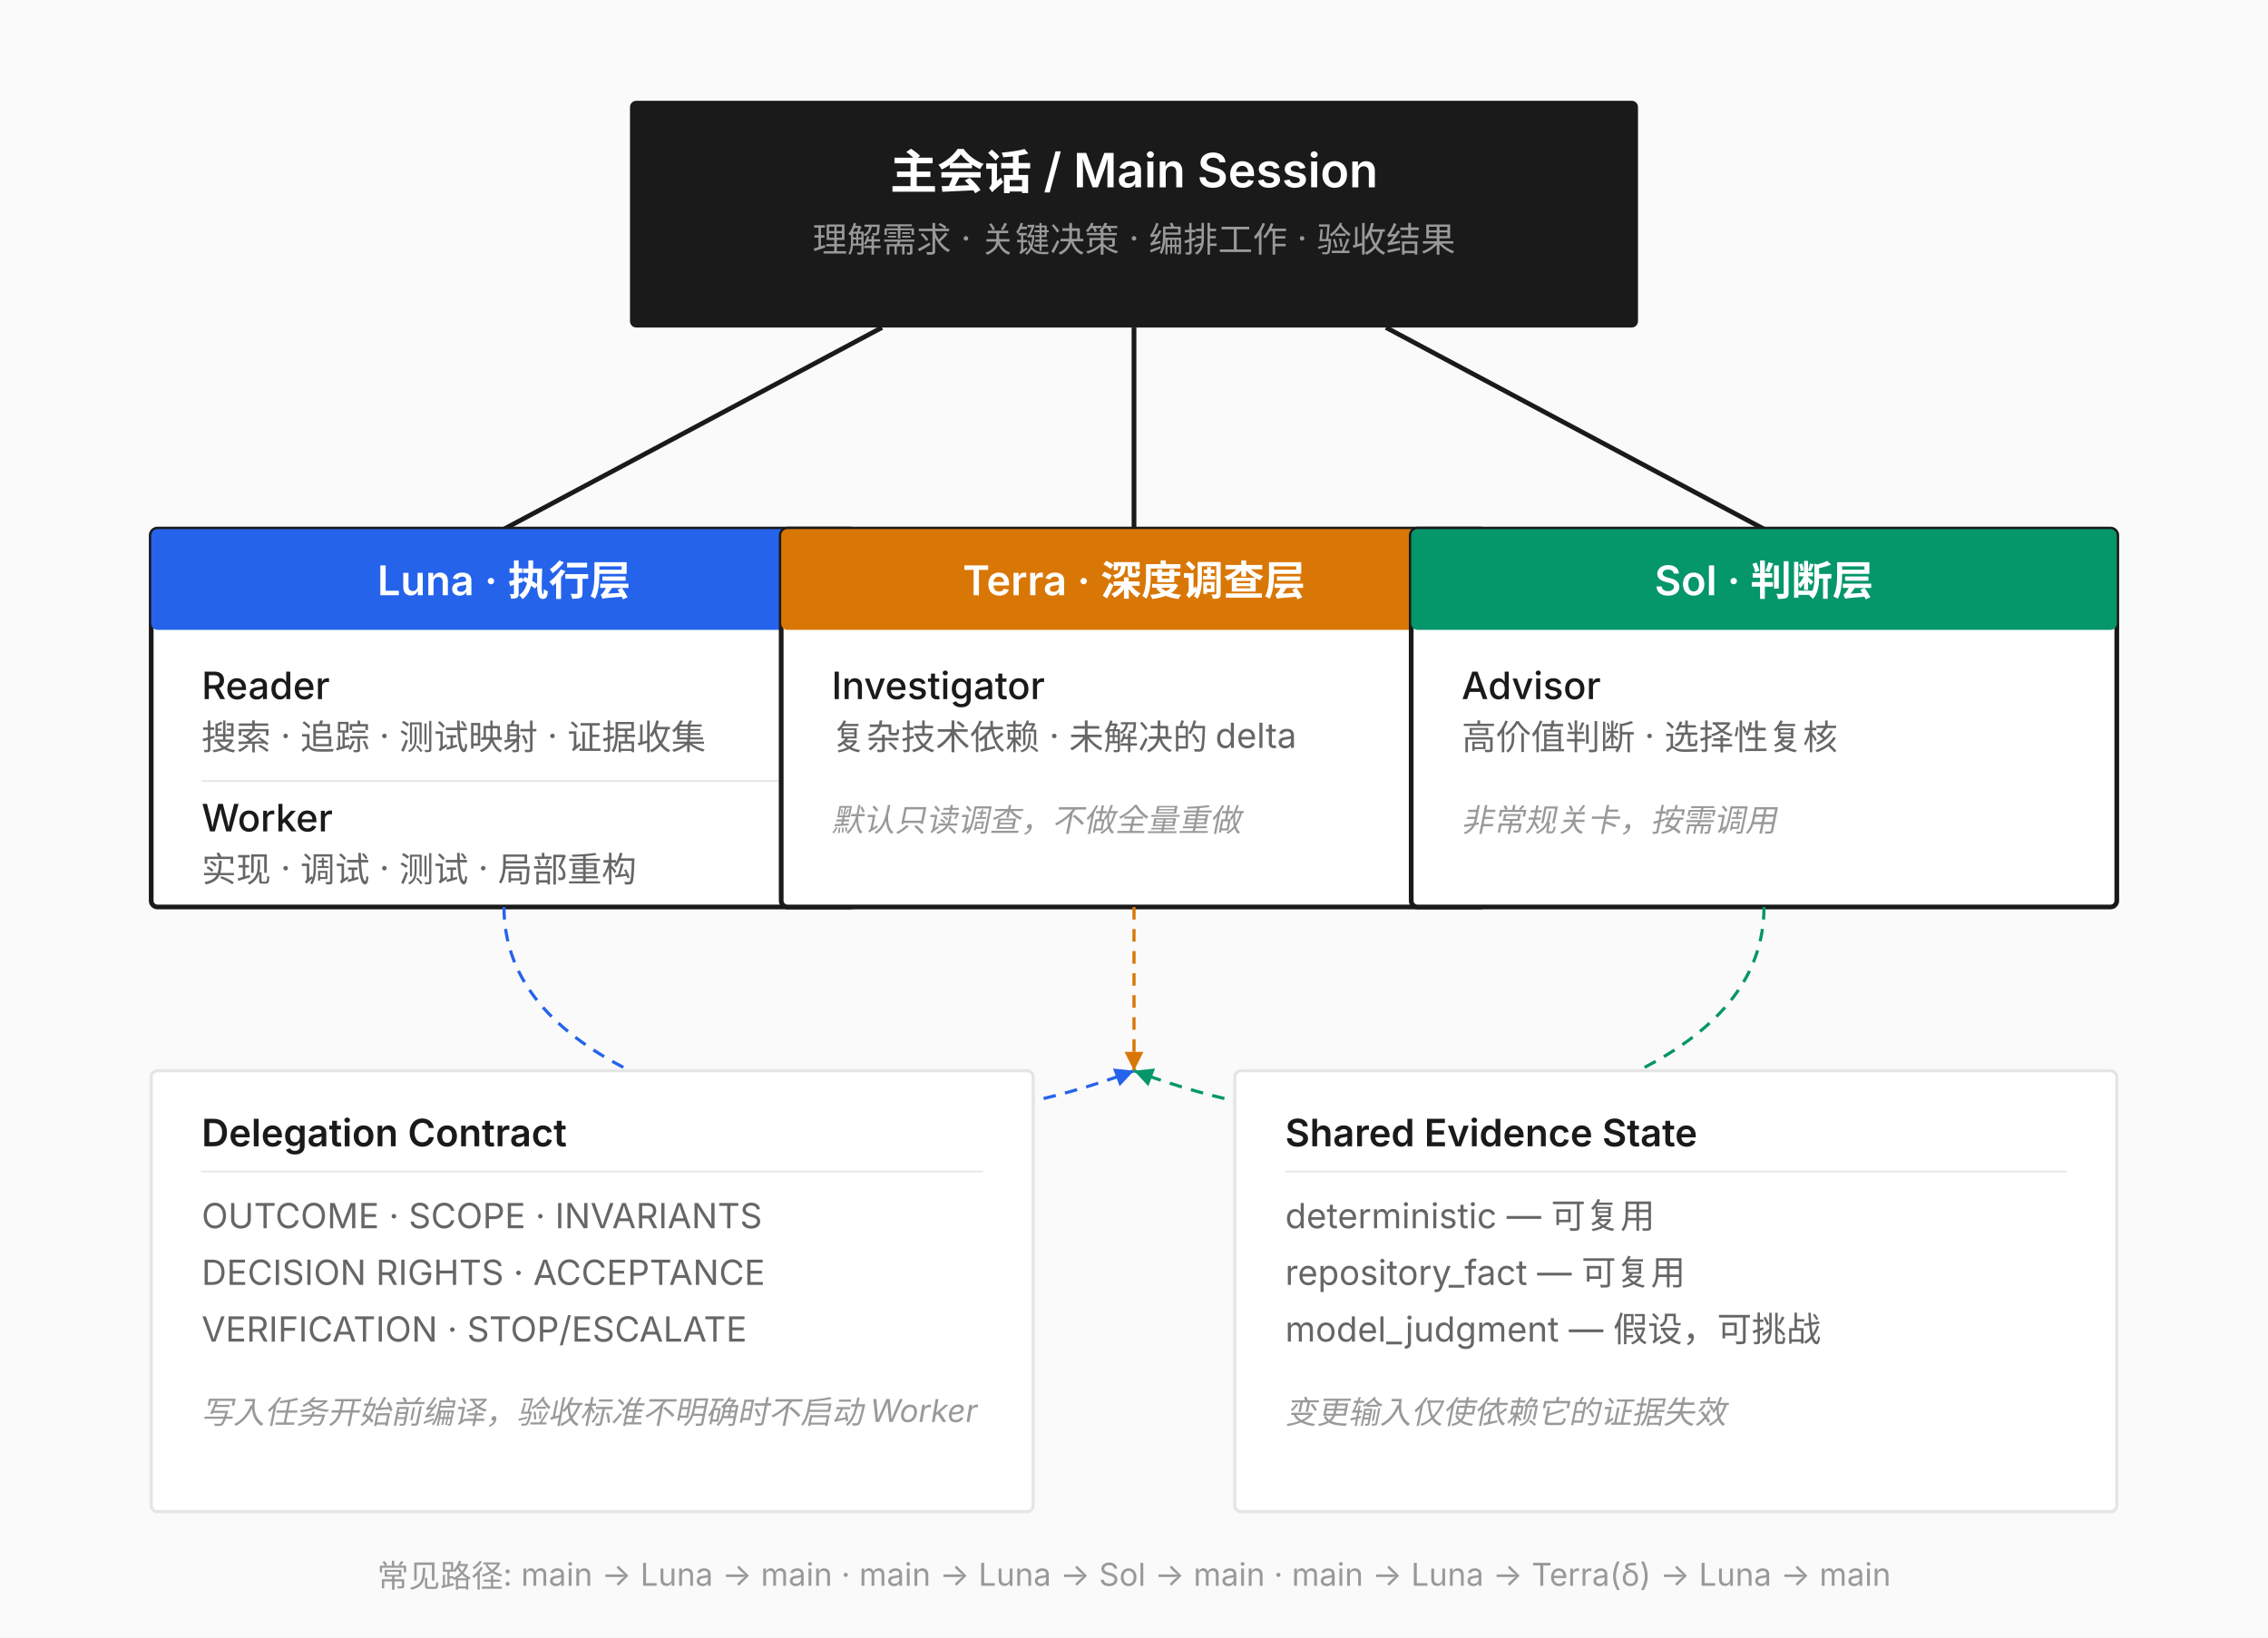
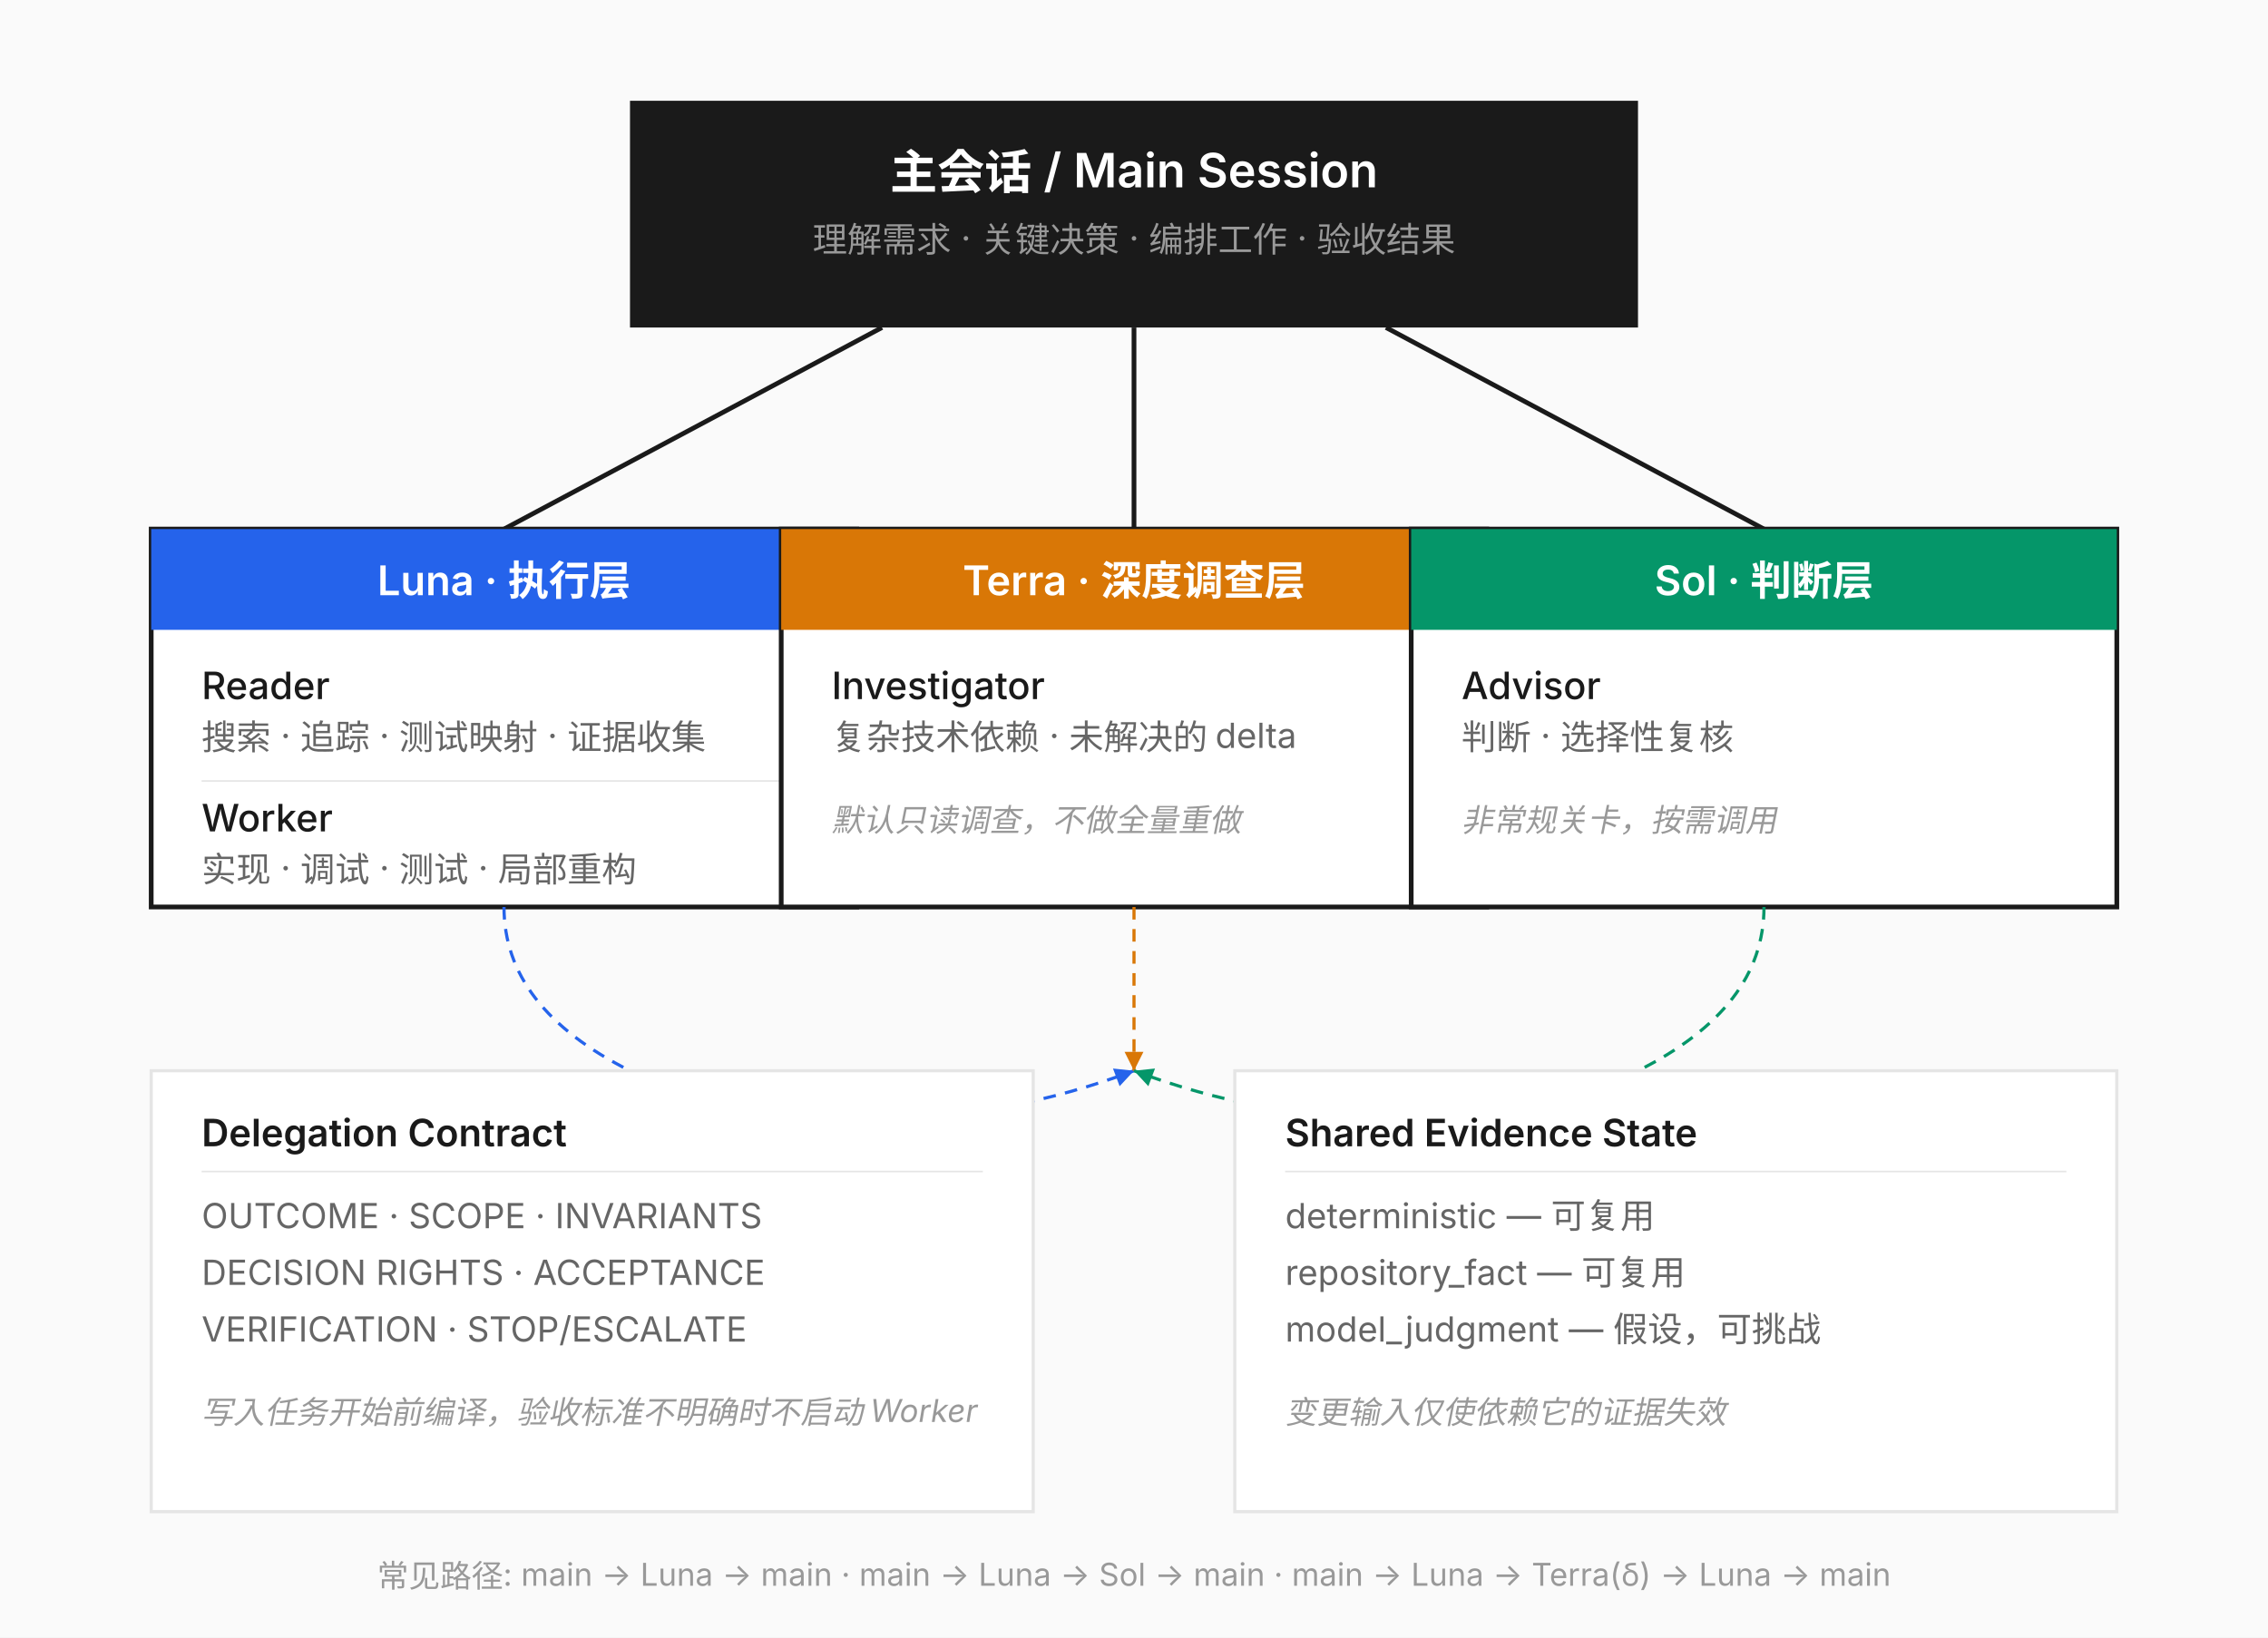
<svg xmlns="http://www.w3.org/2000/svg" viewBox="0 0 720 520" fill="none" font-family="Inter, Helvetica, 'Noto Sans SC', sans-serif">
  <rect width="720" height="520" fill="#fafafa" />
-   <rect x="200" y="32" width="320" height="72" rx="2" fill="#1a1a1a" />
+   <rect x="200" y="32" width="320" height="72" rx="0" fill="#1a1a1a" />
  <text x="360" y="60" text-anchor="middle" fill="#fff" font-size="15" font-weight="600">主会话 / Main Session</text>
  <text x="360" y="80" text-anchor="middle" fill="#999" font-size="11">理解需求 · 关键决策 · 编排工作 · 验收结果</text>
  <line x1="280" y1="104" x2="160" y2="168" stroke="#1a1a1a" stroke-width="1.5" />
  <line x1="360" y1="104" x2="360" y2="168" stroke="#1a1a1a" stroke-width="1.5" />
  <line x1="440" y1="104" x2="560" y2="168" stroke="#1a1a1a" stroke-width="1.5" />
-   <rect x="48" y="168" width="224" height="120" rx="2" fill="#fff" stroke="#1a1a1a" stroke-width="1.5" />
-   <rect x="48" y="168" width="224" height="32" rx="2" fill="#2563eb" />
+   <rect x="48" y="168" width="224" height="120" rx="0" fill="#fff" stroke="#1a1a1a" stroke-width="1.5" />
+   <rect x="48" y="168" width="224" height="32" rx="0" fill="#2563eb" />
  <text x="160" y="189" text-anchor="middle" fill="#fff" font-size="13" font-weight="600">Luna · 执行层</text>
  <text x="64" y="222" fill="#1a1a1a" font-size="12" font-weight="500">Reader</text>
  <text x="64" y="238" fill="#666" font-size="11">搜索 · 追踪 · 测试映射 · 证据收集</text>
  <line x1="64" y1="248" x2="256" y2="248" stroke="#e5e5e5" stroke-width="0.5" />
  <text x="64" y="264" fill="#1a1a1a" font-size="12" font-weight="500">Worker</text>
  <text x="64" y="280" fill="#666" font-size="11">实现 · 调试 · 测试 · 局部重构</text>
-   <rect x="248" y="168" width="224" height="120" rx="2" fill="#fff" stroke="#1a1a1a" stroke-width="1.5" />
-   <rect x="248" y="168" width="224" height="32" rx="2" fill="#d97706" />
+   <rect x="248" y="168" width="224" height="120" rx="0" fill="#fff" stroke="#1a1a1a" stroke-width="1.5" />
+   <rect x="248" y="168" width="224" height="32" rx="0" fill="#d97706" />
  <text x="360" y="189" text-anchor="middle" fill="#fff" font-size="13" font-weight="600">Terra · 深度调查层</text>
  <text x="264" y="222" fill="#1a1a1a" font-size="12" font-weight="500">Investigator</text>
  <text x="264" y="238" fill="#666" font-size="11">复杂技术依赖 · 未解决的 delta</text>
  <text x="264" y="264" fill="#999" font-size="10" font-style="italic">默认只读调查，不做全量重做</text>
-   <rect x="448" y="168" width="224" height="120" rx="2" fill="#fff" stroke="#1a1a1a" stroke-width="1.5" />
-   <rect x="448" y="168" width="224" height="32" rx="2" fill="#059669" />
+   <rect x="448" y="168" width="224" height="120" rx="0" fill="#fff" stroke="#1a1a1a" stroke-width="1.5" />
+   <rect x="448" y="168" width="224" height="32" rx="0" fill="#059669" />
  <text x="560" y="189" text-anchor="middle" fill="#fff" font-size="13" font-weight="600">Sol · 判断层</text>
  <text x="464" y="222" fill="#1a1a1a" font-size="12" font-weight="500">Advisor</text>
-   <text x="464" y="238" fill="#666" font-size="11">高价值判断 · 选择性复核</text>
+   <text x="464" y="238" fill="#666" font-size="11">判断 · 选择性复核</text>
  <text x="464" y="264" fill="#999" font-size="10" font-style="italic">非常规关卡，按需调用</text>
  <path d="M160,288 Q160,320 200,340 Q280,370 360,340" stroke="#2563eb" stroke-width="1" stroke-dasharray="4,3" fill="none" marker-end="url(#arrow-blue)" />
  <path d="M360,288 Q360,320 360,340" stroke="#d97706" stroke-width="1" stroke-dasharray="4,3" fill="none" marker-end="url(#arrow-amber)" />
  <path d="M560,288 Q560,320 520,340 Q440,370 360,340" stroke="#059669" stroke-width="1" stroke-dasharray="4,3" fill="none" marker-end="url(#arrow-green)" />
-   <rect x="48" y="340" width="280" height="140" rx="2" fill="#fff" stroke="#e5e5e5" stroke-width="1" />
+   <rect x="48" y="340" width="280" height="140" rx="0" fill="#fff" stroke="#e5e5e5" stroke-width="1" />
  <text x="64" y="364" fill="#1a1a1a" font-size="12" font-weight="600">Delegation Contract</text>
  <line x1="64" y1="372" x2="312" y2="372" stroke="#e5e5e5" stroke-width="0.5" />
  <text x="64" y="390" fill="#666" font-size="11">OUTCOME · SCOPE · INVARIANTS</text>
  <text x="64" y="408" fill="#666" font-size="11">DECISION RIGHTS · ACCEPTANCE</text>
  <text x="64" y="426" fill="#666" font-size="11">VERIFICATION · STOP/ESCALATE</text>
  <text x="64" y="452" fill="#999" font-size="10" font-style="italic">写入任务开始前编译，验收标准不明确时不启动 Worker</text>
-   <rect x="392" y="340" width="280" height="140" rx="2" fill="#fff" stroke="#e5e5e5" stroke-width="1" />
+   <rect x="392" y="340" width="280" height="140" rx="0" fill="#fff" stroke="#e5e5e5" stroke-width="1" />
  <text x="408" y="364" fill="#1a1a1a" font-size="12" font-weight="600">Shared Evidence State</text>
  <line x1="408" y1="372" x2="656" y2="372" stroke="#e5e5e5" stroke-width="0.5" />
  <text x="408" y="390" fill="#666" font-size="11">deterministic — 可复用</text>
  <text x="408" y="408" fill="#666" font-size="11">repository_fact — 可复用</text>
  <text x="408" y="426" fill="#666" font-size="11">model_judgment — 假设，可挑战</text>
  <text x="408" y="452" fill="#999" font-size="10" font-style="italic">变更输入仅使依赖它的证据失效</text>
  <text x="360" y="504" text-anchor="middle" fill="#999" font-size="10">常见路径: main → Luna → main · main → Luna → Sol → main · main → Luna → Terra(δ) → Luna → main</text>
  <defs>
    <marker id="arrow-blue" viewBox="0 0 8 8" refX="8" refY="4" markerWidth="6" markerHeight="6" orient="auto-start-reverse">
      <path d="M0,0 L8,4 L0,8 Z" fill="#2563eb" />
    </marker>
    <marker id="arrow-amber" viewBox="0 0 8 8" refX="8" refY="4" markerWidth="6" markerHeight="6" orient="auto-start-reverse">
      <path d="M0,0 L8,4 L0,8 Z" fill="#d97706" />
    </marker>
    <marker id="arrow-green" viewBox="0 0 8 8" refX="8" refY="4" markerWidth="6" markerHeight="6" orient="auto-start-reverse">
      <path d="M0,0 L8,4 L0,8 Z" fill="#059669" />
    </marker>
  </defs>
</svg>
